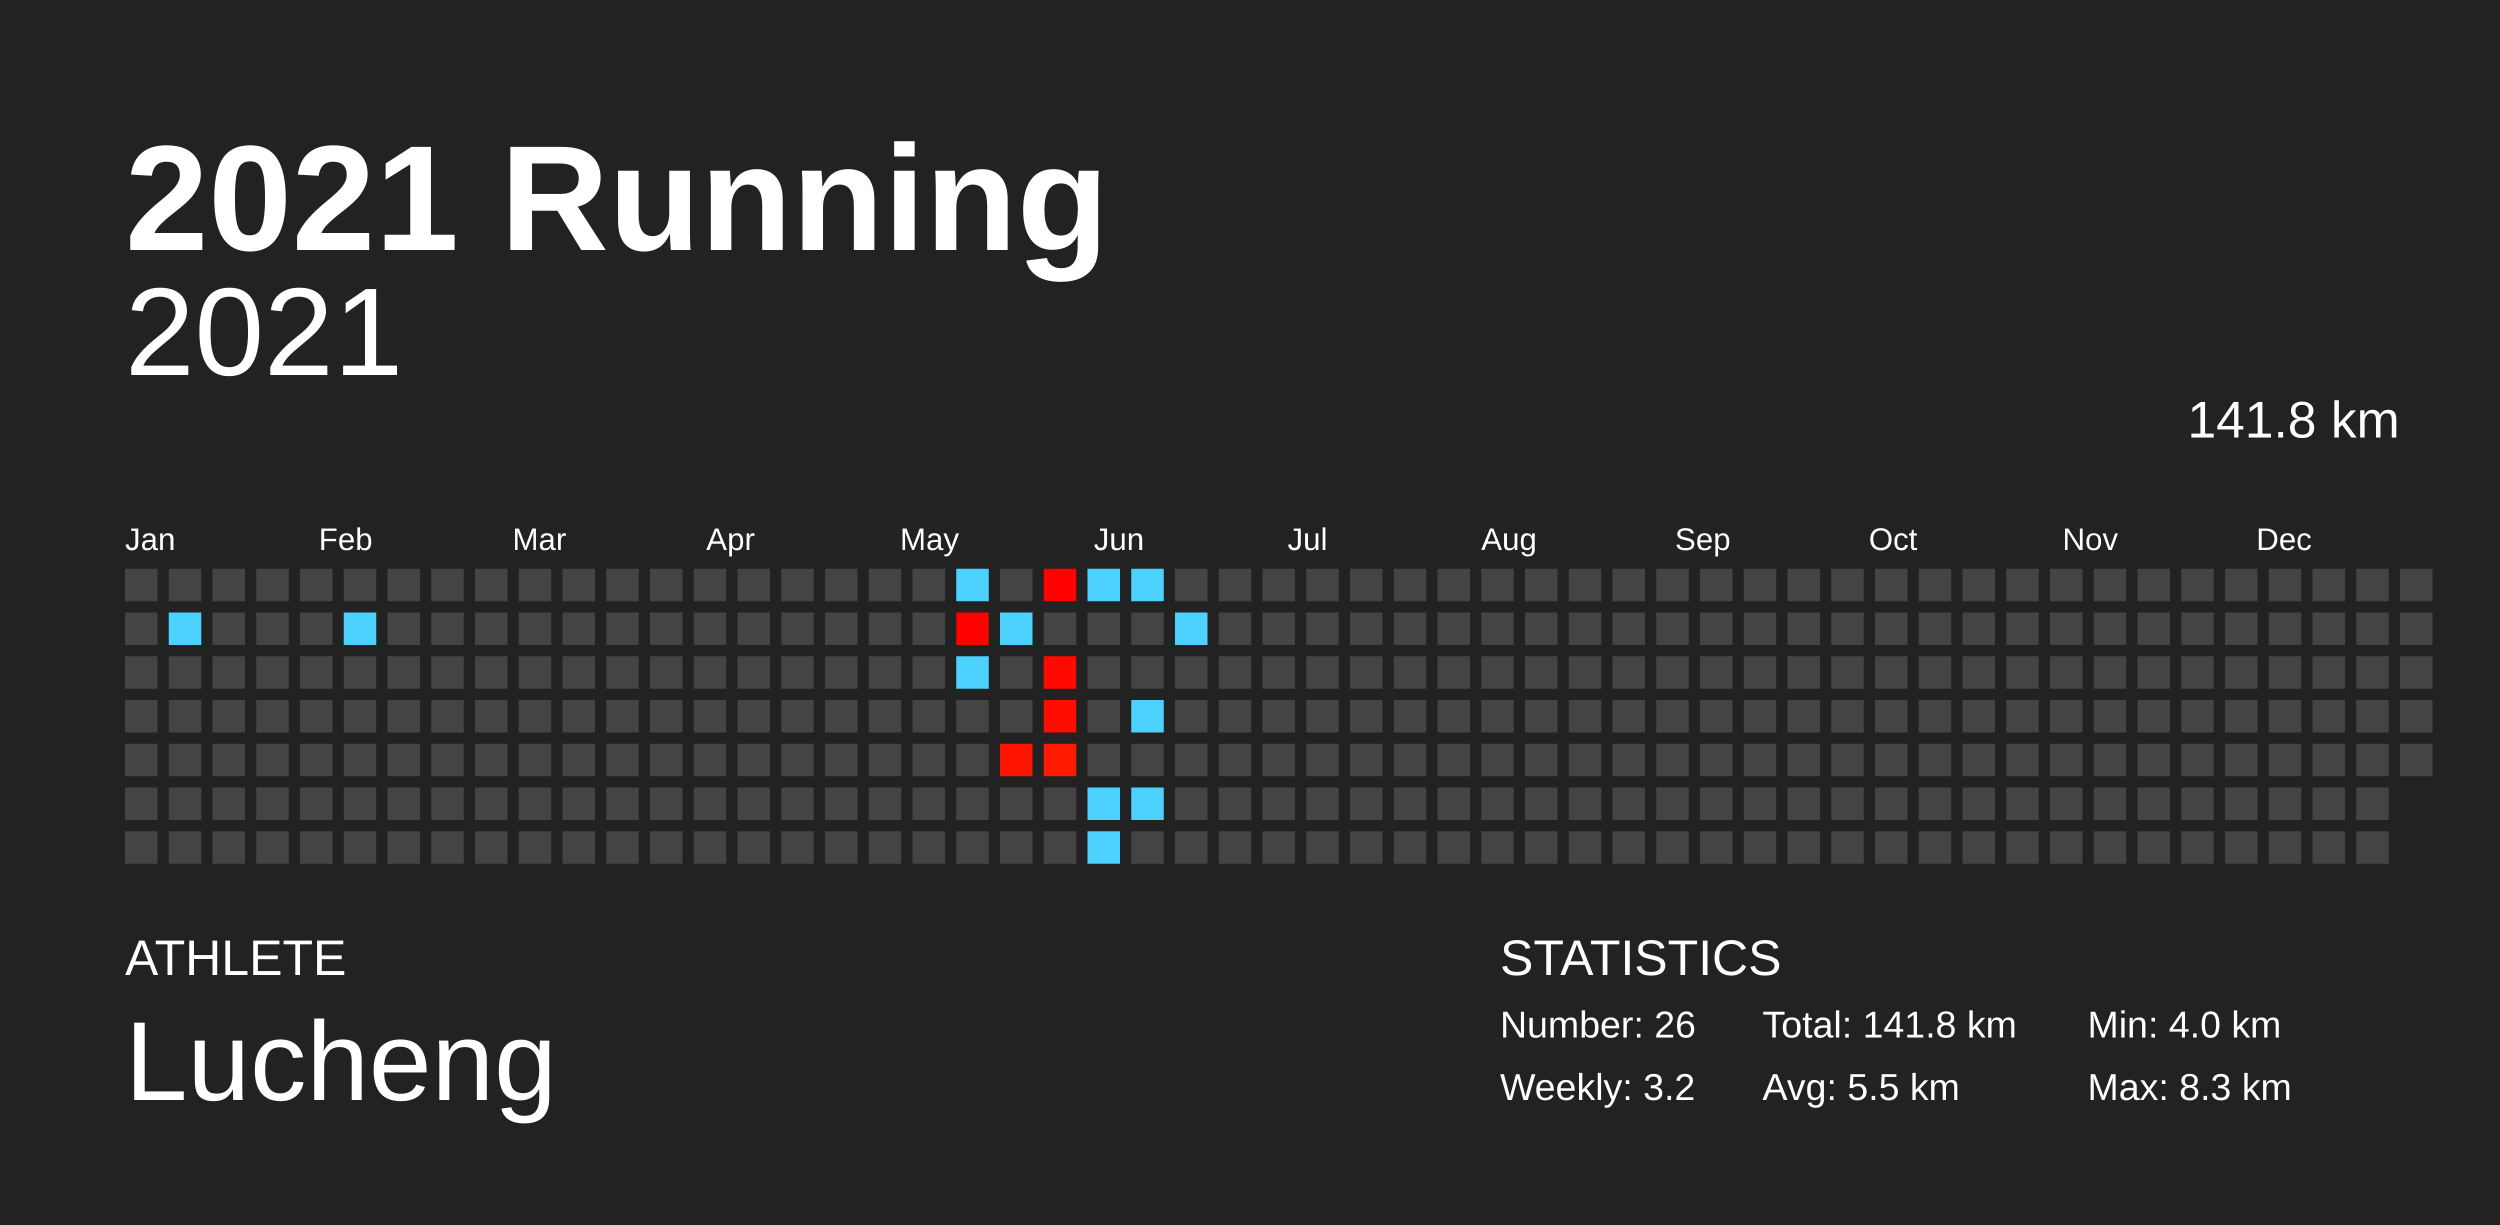
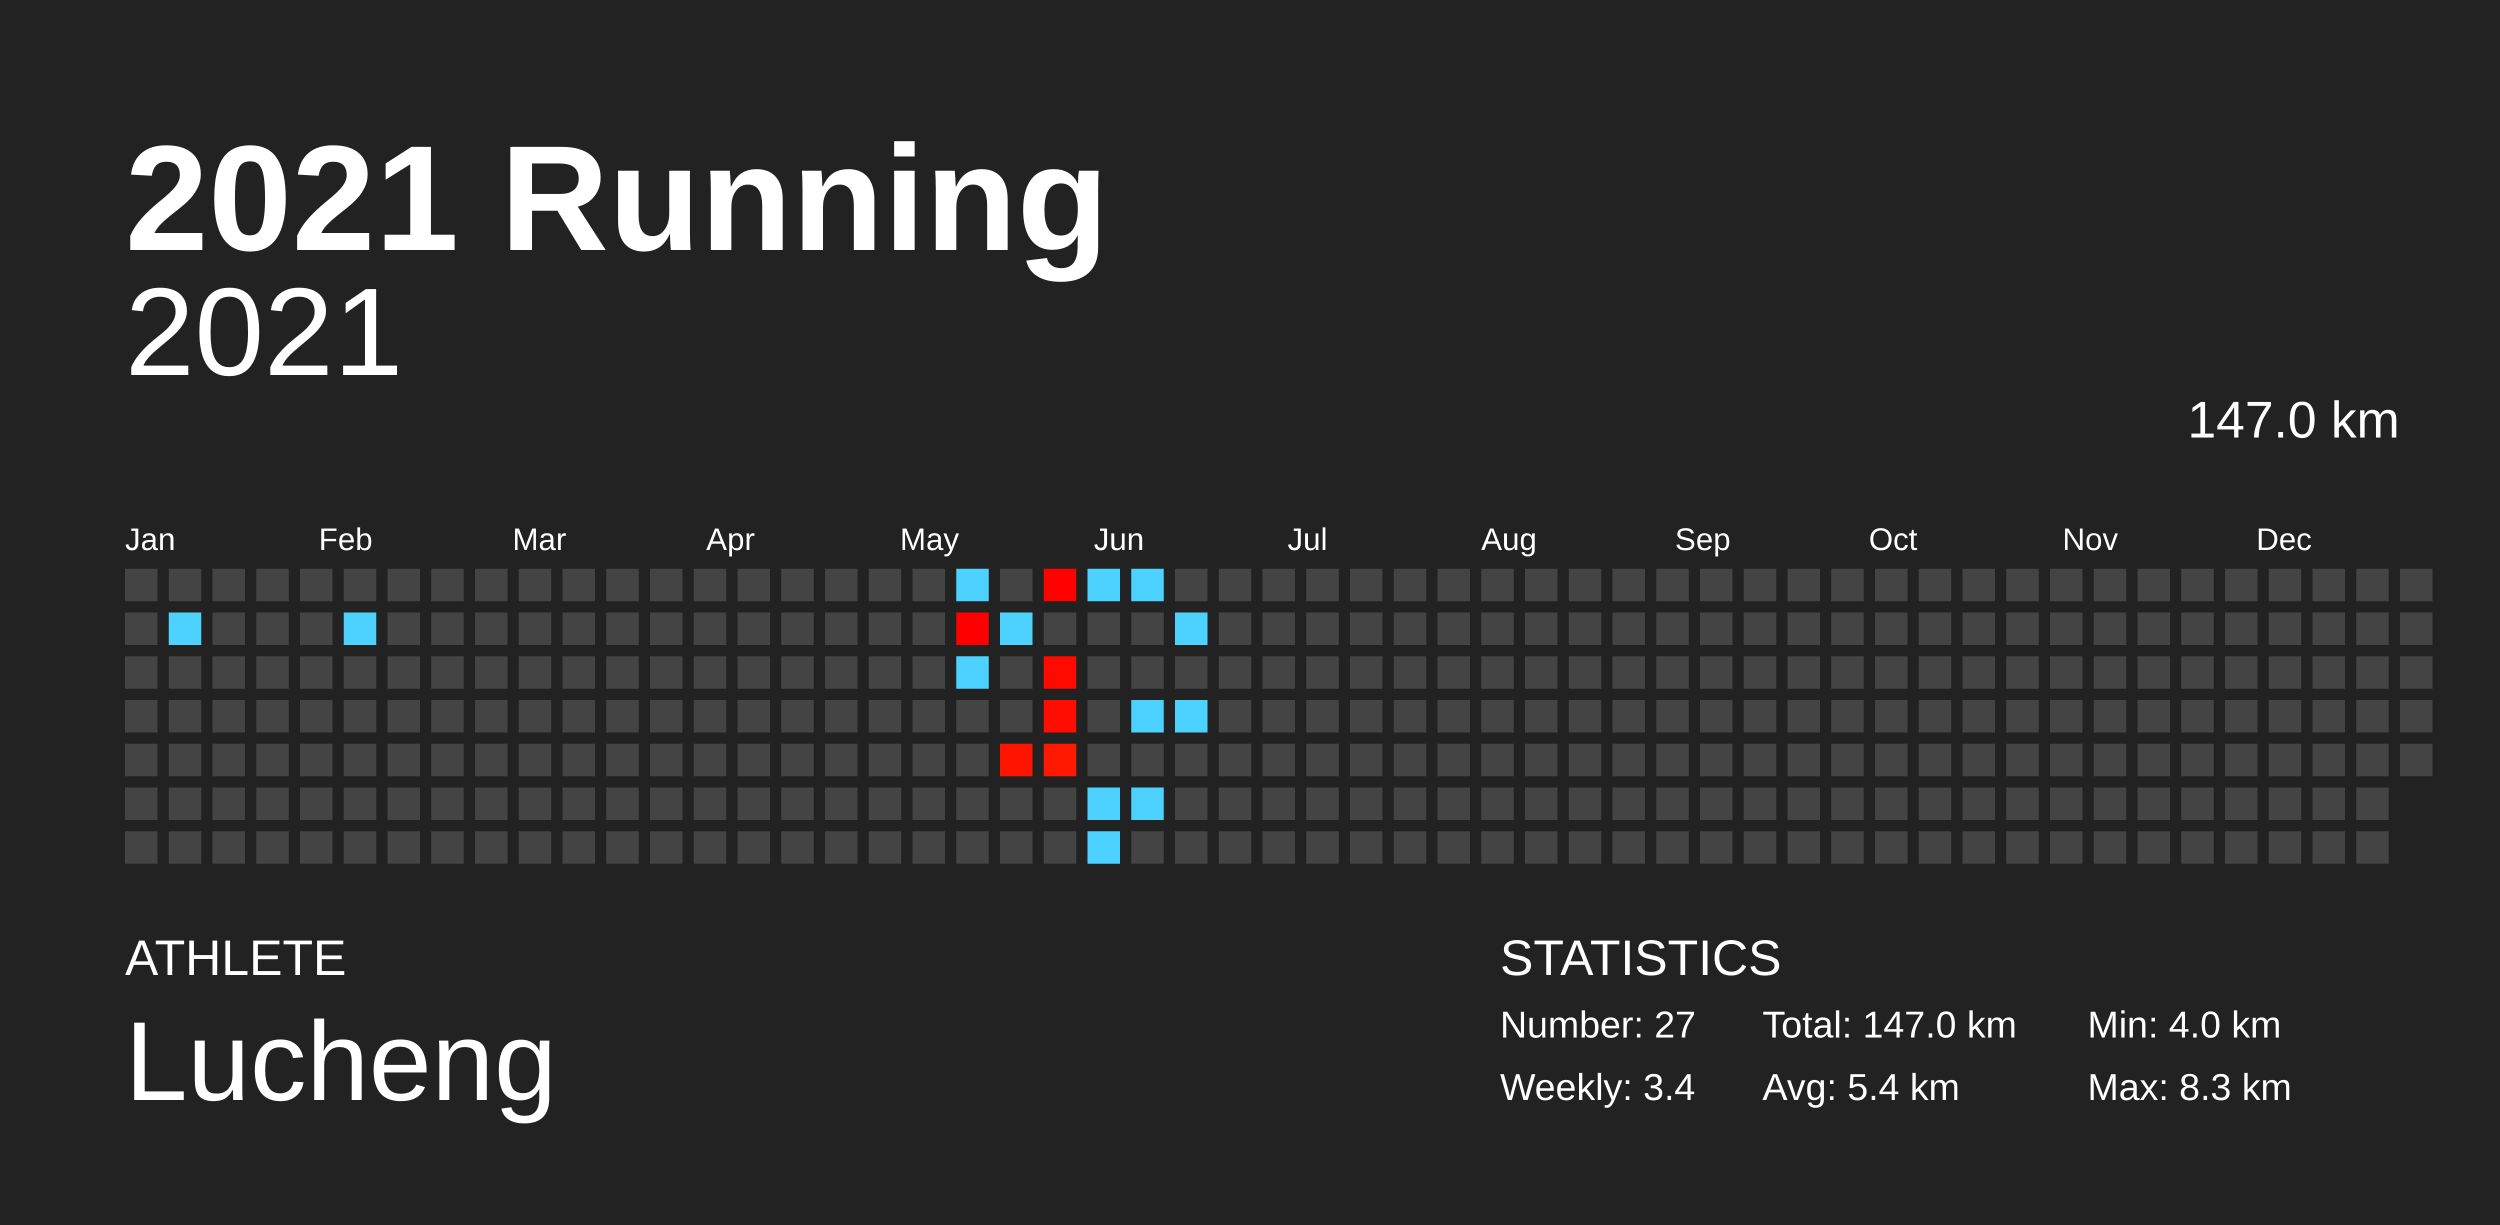
<svg xmlns="http://www.w3.org/2000/svg" baseProfile="full" height="98mm" version="1.1" viewBox="0,0,200,98" width="200mm">
  <defs />
  <rect fill="#222222" height="98" width="200" x="0" y="0" />
  <text fill="#FFFFFF" style="font-size:12px; font-family:Arial; font-weight:bold;" x="10" y="20">2021 Running</text>
  <text fill="#FFFFFF" style="font-size:4px; font-family:Arial" x="10" y="78">ATHLETE</text>
  <text fill="#FFFFFF" style="font-size:9px; font-family:Arial" x="10" y="88">Lucheng</text>
  <text fill="#FFFFFF" style="font-size:4px; font-family:Arial" x="120" y="78">STATISTICS</text>
-   <text fill="#FFFFFF" style="font-size:3px; font-family:Arial" x="120" y="83">Number: 26</text>
-   <text fill="#FFFFFF" style="font-size:3px; font-family:Arial" x="120" y="88">Weekly: 3.2</text>
-   <text fill="#FFFFFF" style="font-size:3px; font-family:Arial" x="141" y="83">Total: 141.8 km</text>
-   <text fill="#FFFFFF" style="font-size:3px; font-family:Arial" x="141" y="88">Avg: 5.5 km</text>
+   <text fill="#FFFFFF" style="font-size:3px; font-family:Arial" x="120" y="83">Number: 27</text>
+   <text fill="#FFFFFF" style="font-size:3px; font-family:Arial" x="120" y="88">Weekly: 3.4</text>
+   <text fill="#FFFFFF" style="font-size:3px; font-family:Arial" x="141" y="83">Total: 147.0 km</text>
+   <text fill="#FFFFFF" style="font-size:3px; font-family:Arial" x="141" y="88">Avg: 5.4 km</text>
  <text fill="#FFFFFF" style="font-size:3px; font-family:Arial" x="167" y="83">Min: 4.0 km</text>
  <text fill="#FFFFFF" style="font-size:3px; font-family:Arial" x="167" y="88">Max: 8.3 km</text>
  <text alignment-baseline="hanging" fill="#FFFFFF" style="font-size:10.0px; font-family:Arial;" x="10" y="30">2021</text>
-   <text alignment-baseline="hanging" fill="#FFFFFF" style="font-size:4.125px; font-family:Arial;" x="175" y="35">141.8 km</text>
+   <text alignment-baseline="hanging" fill="#FFFFFF" style="font-size:4.125px; font-family:Arial;" x="175" y="35">147.0 km</text>
  <text fill="#FFFFFF" style="font-size:2.5px; font-family:Arial" x="10.0" y="44">Jan</text>
  <text fill="#FFFFFF" style="font-size:2.5px; font-family:Arial" x="25.5" y="44">Feb</text>
  <text fill="#FFFFFF" style="font-size:2.5px; font-family:Arial" x="41.0" y="44">Mar</text>
  <text fill="#FFFFFF" style="font-size:2.5px; font-family:Arial" x="56.5" y="44">Apr</text>
  <text fill="#FFFFFF" style="font-size:2.5px; font-family:Arial" x="72.0" y="44">May</text>
  <text fill="#FFFFFF" style="font-size:2.5px; font-family:Arial" x="87.5" y="44">Jun</text>
  <text fill="#FFFFFF" style="font-size:2.5px; font-family:Arial" x="103.0" y="44">Jul</text>
  <text fill="#FFFFFF" style="font-size:2.5px; font-family:Arial" x="118.5" y="44">Aug</text>
  <text fill="#FFFFFF" style="font-size:2.5px; font-family:Arial" x="134.0" y="44">Sep</text>
  <text fill="#FFFFFF" style="font-size:2.5px; font-family:Arial" x="149.5" y="44">Oct</text>
  <text fill="#FFFFFF" style="font-size:2.5px; font-family:Arial" x="165.0" y="44">Nov</text>
  <text fill="#FFFFFF" style="font-size:2.5px; font-family:Arial" x="180.5" y="44">Dec</text>
  <rect fill="#444444" height="2.6" width="2.6" x="10.0" y="45.5" />
  <rect fill="#444444" height="2.6" width="2.6" x="10.0" y="49.0" />
  <rect fill="#444444" height="2.6" width="2.6" x="10.0" y="52.5" />
  <rect fill="#444444" height="2.6" width="2.6" x="10.0" y="56.0" />
  <rect fill="#444444" height="2.6" width="2.6" x="10.0" y="59.5" />
  <rect fill="#444444" height="2.6" width="2.6" x="10.0" y="63.0" />
  <rect fill="#444444" height="2.6" width="2.6" x="10.0" y="66.5" />
  <rect fill="#444444" height="2.6" width="2.6" x="13.5" y="45.5" />
  <rect fill="#4dd2ff" height="2.6" width="2.6" x="13.5" y="49.0" />
  <rect fill="#444444" height="2.6" width="2.6" x="13.5" y="52.5" />
  <rect fill="#444444" height="2.6" width="2.6" x="13.5" y="56.0" />
  <rect fill="#444444" height="2.6" width="2.6" x="13.5" y="59.5" />
  <rect fill="#444444" height="2.6" width="2.6" x="13.5" y="63.0" />
  <rect fill="#444444" height="2.6" width="2.6" x="13.5" y="66.5" />
  <rect fill="#444444" height="2.6" width="2.6" x="17.0" y="45.5" />
  <rect fill="#444444" height="2.6" width="2.6" x="17.0" y="49.0" />
  <rect fill="#444444" height="2.6" width="2.6" x="17.0" y="52.5" />
  <rect fill="#444444" height="2.6" width="2.6" x="17.0" y="56.0" />
  <rect fill="#444444" height="2.6" width="2.6" x="17.0" y="59.5" />
  <rect fill="#444444" height="2.6" width="2.6" x="17.0" y="63.0" />
  <rect fill="#444444" height="2.6" width="2.6" x="17.0" y="66.5" />
  <rect fill="#444444" height="2.6" width="2.6" x="20.5" y="45.5" />
  <rect fill="#444444" height="2.6" width="2.6" x="20.5" y="49.0" />
  <rect fill="#444444" height="2.6" width="2.6" x="20.5" y="52.5" />
  <rect fill="#444444" height="2.6" width="2.6" x="20.5" y="56.0" />
  <rect fill="#444444" height="2.6" width="2.6" x="20.5" y="59.5" />
  <rect fill="#444444" height="2.6" width="2.6" x="20.5" y="63.0" />
  <rect fill="#444444" height="2.6" width="2.6" x="20.5" y="66.5" />
  <rect fill="#444444" height="2.6" width="2.6" x="24.0" y="45.5" />
  <rect fill="#444444" height="2.6" width="2.6" x="24.0" y="49.0" />
  <rect fill="#444444" height="2.6" width="2.6" x="24.0" y="52.5" />
  <rect fill="#444444" height="2.6" width="2.6" x="24.0" y="56.0" />
  <rect fill="#444444" height="2.6" width="2.6" x="24.0" y="59.5" />
  <rect fill="#444444" height="2.6" width="2.6" x="24.0" y="63.0" />
  <rect fill="#444444" height="2.6" width="2.6" x="24.0" y="66.5" />
  <rect fill="#444444" height="2.6" width="2.6" x="27.5" y="45.5" />
  <rect fill="#4dd2ff" height="2.6" width="2.6" x="27.5" y="49.0" />
  <rect fill="#444444" height="2.6" width="2.6" x="27.5" y="52.5" />
  <rect fill="#444444" height="2.6" width="2.6" x="27.5" y="56.0" />
  <rect fill="#444444" height="2.6" width="2.6" x="27.5" y="59.5" />
  <rect fill="#444444" height="2.6" width="2.6" x="27.5" y="63.0" />
  <rect fill="#444444" height="2.6" width="2.6" x="27.5" y="66.5" />
  <rect fill="#444444" height="2.6" width="2.6" x="31.0" y="45.5" />
  <rect fill="#444444" height="2.6" width="2.6" x="31.0" y="49.0" />
  <rect fill="#444444" height="2.6" width="2.6" x="31.0" y="52.5" />
  <rect fill="#444444" height="2.6" width="2.6" x="31.0" y="56.0" />
  <rect fill="#444444" height="2.6" width="2.6" x="31.0" y="59.5" />
  <rect fill="#444444" height="2.6" width="2.6" x="31.0" y="63.0" />
  <rect fill="#444444" height="2.6" width="2.6" x="31.0" y="66.5" />
  <rect fill="#444444" height="2.6" width="2.6" x="34.5" y="45.5" />
  <rect fill="#444444" height="2.6" width="2.6" x="34.5" y="49.0" />
  <rect fill="#444444" height="2.6" width="2.6" x="34.5" y="52.5" />
  <rect fill="#444444" height="2.6" width="2.6" x="34.5" y="56.0" />
  <rect fill="#444444" height="2.6" width="2.6" x="34.5" y="59.5" />
  <rect fill="#444444" height="2.6" width="2.6" x="34.5" y="63.0" />
  <rect fill="#444444" height="2.6" width="2.6" x="34.5" y="66.5" />
  <rect fill="#444444" height="2.6" width="2.6" x="38.0" y="45.5" />
  <rect fill="#444444" height="2.6" width="2.6" x="38.0" y="49.0" />
  <rect fill="#444444" height="2.6" width="2.6" x="38.0" y="52.5" />
  <rect fill="#444444" height="2.6" width="2.6" x="38.0" y="56.0" />
  <rect fill="#444444" height="2.6" width="2.6" x="38.0" y="59.5" />
  <rect fill="#444444" height="2.6" width="2.6" x="38.0" y="63.0" />
  <rect fill="#444444" height="2.6" width="2.6" x="38.0" y="66.5" />
  <rect fill="#444444" height="2.6" width="2.6" x="41.5" y="45.5" />
  <rect fill="#444444" height="2.6" width="2.6" x="41.5" y="49.0" />
  <rect fill="#444444" height="2.6" width="2.6" x="41.5" y="52.5" />
  <rect fill="#444444" height="2.6" width="2.6" x="41.5" y="56.0" />
  <rect fill="#444444" height="2.6" width="2.6" x="41.5" y="59.5" />
  <rect fill="#444444" height="2.6" width="2.6" x="41.5" y="63.0" />
  <rect fill="#444444" height="2.6" width="2.6" x="41.5" y="66.5" />
  <rect fill="#444444" height="2.6" width="2.6" x="45.0" y="45.5" />
  <rect fill="#444444" height="2.6" width="2.6" x="45.0" y="49.0" />
  <rect fill="#444444" height="2.6" width="2.6" x="45.0" y="52.5" />
  <rect fill="#444444" height="2.6" width="2.6" x="45.0" y="56.0" />
  <rect fill="#444444" height="2.6" width="2.6" x="45.0" y="59.5" />
  <rect fill="#444444" height="2.6" width="2.6" x="45.0" y="63.0" />
  <rect fill="#444444" height="2.6" width="2.6" x="45.0" y="66.5" />
  <rect fill="#444444" height="2.6" width="2.6" x="48.5" y="45.5" />
  <rect fill="#444444" height="2.6" width="2.6" x="48.5" y="49.0" />
  <rect fill="#444444" height="2.6" width="2.6" x="48.5" y="52.5" />
  <rect fill="#444444" height="2.6" width="2.6" x="48.5" y="56.0" />
  <rect fill="#444444" height="2.6" width="2.6" x="48.5" y="59.5" />
  <rect fill="#444444" height="2.6" width="2.6" x="48.5" y="63.0" />
  <rect fill="#444444" height="2.6" width="2.6" x="48.5" y="66.5" />
  <rect fill="#444444" height="2.6" width="2.6" x="52.0" y="45.5" />
  <rect fill="#444444" height="2.6" width="2.6" x="52.0" y="49.0" />
  <rect fill="#444444" height="2.6" width="2.6" x="52.0" y="52.5" />
  <rect fill="#444444" height="2.6" width="2.6" x="52.0" y="56.0" />
  <rect fill="#444444" height="2.6" width="2.6" x="52.0" y="59.5" />
  <rect fill="#444444" height="2.6" width="2.6" x="52.0" y="63.0" />
  <rect fill="#444444" height="2.6" width="2.6" x="52.0" y="66.5" />
  <rect fill="#444444" height="2.6" width="2.6" x="55.5" y="45.5" />
  <rect fill="#444444" height="2.6" width="2.6" x="55.5" y="49.0" />
  <rect fill="#444444" height="2.6" width="2.6" x="55.5" y="52.5" />
  <rect fill="#444444" height="2.6" width="2.6" x="55.5" y="56.0" />
  <rect fill="#444444" height="2.6" width="2.6" x="55.5" y="59.5" />
  <rect fill="#444444" height="2.6" width="2.6" x="55.5" y="63.0" />
  <rect fill="#444444" height="2.6" width="2.6" x="55.5" y="66.5" />
  <rect fill="#444444" height="2.6" width="2.6" x="59.0" y="45.5" />
  <rect fill="#444444" height="2.6" width="2.6" x="59.0" y="49.0" />
  <rect fill="#444444" height="2.6" width="2.6" x="59.0" y="52.5" />
  <rect fill="#444444" height="2.6" width="2.6" x="59.0" y="56.0" />
  <rect fill="#444444" height="2.6" width="2.6" x="59.0" y="59.5" />
  <rect fill="#444444" height="2.6" width="2.6" x="59.0" y="63.0" />
  <rect fill="#444444" height="2.6" width="2.6" x="59.0" y="66.5" />
  <rect fill="#444444" height="2.6" width="2.6" x="62.5" y="45.5" />
  <rect fill="#444444" height="2.6" width="2.6" x="62.5" y="49.0" />
  <rect fill="#444444" height="2.6" width="2.6" x="62.5" y="52.5" />
  <rect fill="#444444" height="2.6" width="2.6" x="62.5" y="56.0" />
  <rect fill="#444444" height="2.6" width="2.6" x="62.5" y="59.5" />
  <rect fill="#444444" height="2.6" width="2.6" x="62.5" y="63.0" />
  <rect fill="#444444" height="2.6" width="2.6" x="62.5" y="66.5" />
  <rect fill="#444444" height="2.6" width="2.6" x="66.0" y="45.5" />
  <rect fill="#444444" height="2.6" width="2.6" x="66.0" y="49.0" />
  <rect fill="#444444" height="2.6" width="2.6" x="66.0" y="52.5" />
  <rect fill="#444444" height="2.6" width="2.6" x="66.0" y="56.0" />
  <rect fill="#444444" height="2.6" width="2.6" x="66.0" y="59.5" />
  <rect fill="#444444" height="2.6" width="2.6" x="66.0" y="63.0" />
  <rect fill="#444444" height="2.6" width="2.6" x="66.0" y="66.5" />
  <rect fill="#444444" height="2.6" width="2.6" x="69.5" y="45.5" />
  <rect fill="#444444" height="2.6" width="2.6" x="69.5" y="49.0" />
  <rect fill="#444444" height="2.6" width="2.6" x="69.5" y="52.5" />
  <rect fill="#444444" height="2.6" width="2.6" x="69.5" y="56.0" />
  <rect fill="#444444" height="2.6" width="2.6" x="69.5" y="59.5" />
  <rect fill="#444444" height="2.6" width="2.6" x="69.5" y="63.0" />
  <rect fill="#444444" height="2.6" width="2.6" x="69.5" y="66.5" />
  <rect fill="#444444" height="2.6" width="2.6" x="73.0" y="45.5" />
  <rect fill="#444444" height="2.6" width="2.6" x="73.0" y="49.0" />
  <rect fill="#444444" height="2.6" width="2.6" x="73.0" y="52.5" />
  <rect fill="#444444" height="2.6" width="2.6" x="73.0" y="56.0" />
  <rect fill="#444444" height="2.6" width="2.6" x="73.0" y="59.5" />
  <rect fill="#444444" height="2.6" width="2.6" x="73.0" y="63.0" />
  <rect fill="#444444" height="2.6" width="2.6" x="73.0" y="66.5" />
  <rect fill="#4dd2ff" height="2.6" width="2.6" x="76.5" y="45.5" />
  <rect fill="#ff0000" height="2.6" width="2.6" x="76.5" y="49.0" />
  <rect fill="#4dd2ff" height="2.6" width="2.6" x="76.5" y="52.5" />
  <rect fill="#444444" height="2.6" width="2.6" x="76.5" y="56.0" />
  <rect fill="#444444" height="2.6" width="2.6" x="76.5" y="59.5" />
  <rect fill="#444444" height="2.6" width="2.6" x="76.5" y="63.0" />
  <rect fill="#444444" height="2.6" width="2.6" x="76.5" y="66.5" />
  <rect fill="#444444" height="2.6" width="2.6" x="80.0" y="45.5" />
  <rect fill="#4dd2ff" height="2.6" width="2.6" x="80.0" y="49.0" />
  <rect fill="#444444" height="2.6" width="2.6" x="80.0" y="52.5" />
  <rect fill="#444444" height="2.6" width="2.6" x="80.0" y="56.0" />
  <rect fill="#ff1400" height="2.6" width="2.6" x="80.0" y="59.5" />
  <rect fill="#444444" height="2.6" width="2.6" x="80.0" y="63.0" />
  <rect fill="#444444" height="2.6" width="2.6" x="80.0" y="66.5" />
  <rect fill="#ff0200" height="2.6" width="2.6" x="83.5" y="45.5" />
  <rect fill="#444444" height="2.6" width="2.6" x="83.5" y="49.0" />
  <rect fill="#ff0a00" height="2.6" width="2.6" x="83.5" y="52.5" />
  <rect fill="#ff0d00" height="2.6" width="2.6" x="83.5" y="56.0" />
  <rect fill="#ff1900" height="2.6" width="2.6" x="83.5" y="59.5" />
  <rect fill="#444444" height="2.6" width="2.6" x="83.5" y="63.0" />
  <rect fill="#444444" height="2.6" width="2.6" x="83.5" y="66.5" />
  <rect fill="#4dd2ff" height="2.6" width="2.6" x="87.0" y="45.5" />
  <rect fill="#444444" height="2.6" width="2.6" x="87.0" y="49.0" />
  <rect fill="#444444" height="2.6" width="2.6" x="87.0" y="52.5" />
  <rect fill="#444444" height="2.6" width="2.6" x="87.0" y="56.0" />
  <rect fill="#444444" height="2.6" width="2.6" x="87.0" y="59.5" />
  <rect fill="#4dd2ff" height="2.6" width="2.6" x="87.0" y="63.0" />
  <rect fill="#4dd2ff" height="2.6" width="2.6" x="87.0" y="66.5" />
  <rect fill="#4dd2ff" height="2.6" width="2.6" x="90.5" y="45.5" />
  <rect fill="#444444" height="2.6" width="2.6" x="90.5" y="49.0" />
  <rect fill="#444444" height="2.6" width="2.6" x="90.5" y="52.5" />
  <rect fill="#4dd2ff" height="2.6" width="2.6" x="90.5" y="56.0" />
  <rect fill="#444444" height="2.6" width="2.6" x="90.5" y="59.5" />
  <rect fill="#4dd2ff" height="2.6" width="2.6" x="90.5" y="63.0" />
  <rect fill="#444444" height="2.6" width="2.6" x="90.5" y="66.5" />
  <rect fill="#444444" height="2.6" width="2.6" x="94.0" y="45.5" />
  <rect fill="#4dd2ff" height="2.6" width="2.6" x="94.0" y="49.0" />
  <rect fill="#444444" height="2.6" width="2.6" x="94.0" y="52.5" />
-   <rect fill="#444444" height="2.6" width="2.6" x="94.0" y="56.0" />
+   <rect fill="#4dd2ff" height="2.6" width="2.6" x="94.0" y="56.0" />
  <rect fill="#444444" height="2.6" width="2.6" x="94.0" y="59.5" />
  <rect fill="#444444" height="2.6" width="2.6" x="94.0" y="63.0" />
  <rect fill="#444444" height="2.6" width="2.6" x="94.0" y="66.5" />
  <rect fill="#444444" height="2.6" width="2.6" x="97.5" y="45.5" />
  <rect fill="#444444" height="2.6" width="2.6" x="97.5" y="49.0" />
  <rect fill="#444444" height="2.6" width="2.6" x="97.5" y="52.5" />
  <rect fill="#444444" height="2.6" width="2.6" x="97.5" y="56.0" />
  <rect fill="#444444" height="2.6" width="2.6" x="97.5" y="59.5" />
  <rect fill="#444444" height="2.6" width="2.6" x="97.5" y="63.0" />
  <rect fill="#444444" height="2.6" width="2.6" x="97.5" y="66.5" />
  <rect fill="#444444" height="2.6" width="2.6" x="101.0" y="45.5" />
  <rect fill="#444444" height="2.6" width="2.6" x="101.0" y="49.0" />
  <rect fill="#444444" height="2.6" width="2.6" x="101.0" y="52.5" />
  <rect fill="#444444" height="2.6" width="2.6" x="101.0" y="56.0" />
  <rect fill="#444444" height="2.6" width="2.6" x="101.0" y="59.5" />
  <rect fill="#444444" height="2.6" width="2.6" x="101.0" y="63.0" />
  <rect fill="#444444" height="2.6" width="2.6" x="101.0" y="66.5" />
  <rect fill="#444444" height="2.6" width="2.6" x="104.5" y="45.5" />
  <rect fill="#444444" height="2.6" width="2.6" x="104.5" y="49.0" />
  <rect fill="#444444" height="2.6" width="2.6" x="104.5" y="52.5" />
  <rect fill="#444444" height="2.6" width="2.6" x="104.5" y="56.0" />
  <rect fill="#444444" height="2.6" width="2.6" x="104.5" y="59.5" />
  <rect fill="#444444" height="2.6" width="2.6" x="104.5" y="63.0" />
  <rect fill="#444444" height="2.6" width="2.6" x="104.5" y="66.5" />
  <rect fill="#444444" height="2.6" width="2.6" x="108.0" y="45.5" />
  <rect fill="#444444" height="2.6" width="2.6" x="108.0" y="49.0" />
  <rect fill="#444444" height="2.6" width="2.6" x="108.0" y="52.5" />
  <rect fill="#444444" height="2.6" width="2.6" x="108.0" y="56.0" />
  <rect fill="#444444" height="2.6" width="2.6" x="108.0" y="59.5" />
  <rect fill="#444444" height="2.6" width="2.6" x="108.0" y="63.0" />
  <rect fill="#444444" height="2.6" width="2.6" x="108.0" y="66.5" />
  <rect fill="#444444" height="2.6" width="2.6" x="111.5" y="45.5" />
  <rect fill="#444444" height="2.6" width="2.6" x="111.5" y="49.0" />
  <rect fill="#444444" height="2.6" width="2.6" x="111.5" y="52.5" />
  <rect fill="#444444" height="2.6" width="2.6" x="111.5" y="56.0" />
  <rect fill="#444444" height="2.6" width="2.6" x="111.5" y="59.5" />
  <rect fill="#444444" height="2.6" width="2.6" x="111.5" y="63.0" />
  <rect fill="#444444" height="2.6" width="2.6" x="111.5" y="66.5" />
  <rect fill="#444444" height="2.6" width="2.6" x="115.0" y="45.5" />
  <rect fill="#444444" height="2.6" width="2.6" x="115.0" y="49.0" />
  <rect fill="#444444" height="2.6" width="2.6" x="115.0" y="52.5" />
  <rect fill="#444444" height="2.6" width="2.6" x="115.0" y="56.0" />
  <rect fill="#444444" height="2.6" width="2.6" x="115.0" y="59.5" />
  <rect fill="#444444" height="2.6" width="2.6" x="115.0" y="63.0" />
  <rect fill="#444444" height="2.6" width="2.6" x="115.0" y="66.5" />
  <rect fill="#444444" height="2.6" width="2.6" x="118.5" y="45.5" />
  <rect fill="#444444" height="2.6" width="2.6" x="118.5" y="49.0" />
  <rect fill="#444444" height="2.6" width="2.6" x="118.5" y="52.5" />
  <rect fill="#444444" height="2.6" width="2.6" x="118.5" y="56.0" />
  <rect fill="#444444" height="2.6" width="2.6" x="118.5" y="59.5" />
  <rect fill="#444444" height="2.6" width="2.6" x="118.5" y="63.0" />
  <rect fill="#444444" height="2.6" width="2.6" x="118.5" y="66.5" />
  <rect fill="#444444" height="2.6" width="2.6" x="122.0" y="45.5" />
  <rect fill="#444444" height="2.6" width="2.6" x="122.0" y="49.0" />
  <rect fill="#444444" height="2.6" width="2.6" x="122.0" y="52.5" />
  <rect fill="#444444" height="2.6" width="2.6" x="122.0" y="56.0" />
  <rect fill="#444444" height="2.6" width="2.6" x="122.0" y="59.5" />
  <rect fill="#444444" height="2.6" width="2.6" x="122.0" y="63.0" />
  <rect fill="#444444" height="2.6" width="2.6" x="122.0" y="66.5" />
  <rect fill="#444444" height="2.6" width="2.6" x="125.5" y="45.5" />
  <rect fill="#444444" height="2.6" width="2.6" x="125.5" y="49.0" />
  <rect fill="#444444" height="2.6" width="2.6" x="125.5" y="52.5" />
  <rect fill="#444444" height="2.6" width="2.6" x="125.5" y="56.0" />
  <rect fill="#444444" height="2.6" width="2.6" x="125.5" y="59.5" />
  <rect fill="#444444" height="2.6" width="2.6" x="125.5" y="63.0" />
  <rect fill="#444444" height="2.6" width="2.6" x="125.5" y="66.5" />
  <rect fill="#444444" height="2.6" width="2.6" x="129.0" y="45.5" />
  <rect fill="#444444" height="2.6" width="2.6" x="129.0" y="49.0" />
  <rect fill="#444444" height="2.6" width="2.6" x="129.0" y="52.5" />
  <rect fill="#444444" height="2.6" width="2.6" x="129.0" y="56.0" />
  <rect fill="#444444" height="2.6" width="2.6" x="129.0" y="59.5" />
  <rect fill="#444444" height="2.6" width="2.6" x="129.0" y="63.0" />
  <rect fill="#444444" height="2.6" width="2.6" x="129.0" y="66.5" />
  <rect fill="#444444" height="2.6" width="2.6" x="132.5" y="45.5" />
  <rect fill="#444444" height="2.6" width="2.6" x="132.5" y="49.0" />
  <rect fill="#444444" height="2.6" width="2.6" x="132.5" y="52.5" />
  <rect fill="#444444" height="2.6" width="2.6" x="132.5" y="56.0" />
  <rect fill="#444444" height="2.6" width="2.6" x="132.5" y="59.5" />
  <rect fill="#444444" height="2.6" width="2.6" x="132.5" y="63.0" />
  <rect fill="#444444" height="2.6" width="2.6" x="132.5" y="66.5" />
  <rect fill="#444444" height="2.6" width="2.6" x="136.0" y="45.5" />
  <rect fill="#444444" height="2.6" width="2.6" x="136.0" y="49.0" />
  <rect fill="#444444" height="2.6" width="2.6" x="136.0" y="52.5" />
  <rect fill="#444444" height="2.6" width="2.6" x="136.0" y="56.0" />
  <rect fill="#444444" height="2.6" width="2.6" x="136.0" y="59.5" />
  <rect fill="#444444" height="2.6" width="2.6" x="136.0" y="63.0" />
  <rect fill="#444444" height="2.6" width="2.6" x="136.0" y="66.5" />
  <rect fill="#444444" height="2.6" width="2.6" x="139.5" y="45.5" />
  <rect fill="#444444" height="2.6" width="2.6" x="139.5" y="49.0" />
  <rect fill="#444444" height="2.6" width="2.6" x="139.5" y="52.5" />
  <rect fill="#444444" height="2.6" width="2.6" x="139.5" y="56.0" />
  <rect fill="#444444" height="2.6" width="2.6" x="139.5" y="59.5" />
  <rect fill="#444444" height="2.6" width="2.6" x="139.5" y="63.0" />
  <rect fill="#444444" height="2.6" width="2.6" x="139.5" y="66.5" />
  <rect fill="#444444" height="2.6" width="2.6" x="143.0" y="45.5" />
  <rect fill="#444444" height="2.6" width="2.6" x="143.0" y="49.0" />
  <rect fill="#444444" height="2.6" width="2.6" x="143.0" y="52.5" />
  <rect fill="#444444" height="2.6" width="2.6" x="143.0" y="56.0" />
  <rect fill="#444444" height="2.6" width="2.6" x="143.0" y="59.5" />
  <rect fill="#444444" height="2.6" width="2.6" x="143.0" y="63.0" />
  <rect fill="#444444" height="2.6" width="2.6" x="143.0" y="66.5" />
  <rect fill="#444444" height="2.6" width="2.6" x="146.5" y="45.5" />
  <rect fill="#444444" height="2.6" width="2.6" x="146.5" y="49.0" />
  <rect fill="#444444" height="2.6" width="2.6" x="146.5" y="52.5" />
  <rect fill="#444444" height="2.6" width="2.6" x="146.5" y="56.0" />
  <rect fill="#444444" height="2.6" width="2.6" x="146.5" y="59.5" />
  <rect fill="#444444" height="2.6" width="2.6" x="146.5" y="63.0" />
  <rect fill="#444444" height="2.6" width="2.6" x="146.5" y="66.5" />
  <rect fill="#444444" height="2.6" width="2.6" x="150.0" y="45.5" />
  <rect fill="#444444" height="2.6" width="2.6" x="150.0" y="49.0" />
  <rect fill="#444444" height="2.6" width="2.6" x="150.0" y="52.5" />
  <rect fill="#444444" height="2.6" width="2.6" x="150.0" y="56.0" />
  <rect fill="#444444" height="2.6" width="2.6" x="150.0" y="59.5" />
  <rect fill="#444444" height="2.6" width="2.6" x="150.0" y="63.0" />
  <rect fill="#444444" height="2.6" width="2.6" x="150.0" y="66.5" />
  <rect fill="#444444" height="2.6" width="2.6" x="153.5" y="45.5" />
  <rect fill="#444444" height="2.6" width="2.6" x="153.5" y="49.0" />
  <rect fill="#444444" height="2.6" width="2.6" x="153.5" y="52.5" />
  <rect fill="#444444" height="2.6" width="2.6" x="153.5" y="56.0" />
  <rect fill="#444444" height="2.6" width="2.6" x="153.5" y="59.5" />
  <rect fill="#444444" height="2.6" width="2.6" x="153.5" y="63.0" />
  <rect fill="#444444" height="2.6" width="2.6" x="153.5" y="66.5" />
  <rect fill="#444444" height="2.6" width="2.6" x="157.0" y="45.5" />
  <rect fill="#444444" height="2.6" width="2.6" x="157.0" y="49.0" />
  <rect fill="#444444" height="2.6" width="2.6" x="157.0" y="52.5" />
  <rect fill="#444444" height="2.6" width="2.6" x="157.0" y="56.0" />
  <rect fill="#444444" height="2.6" width="2.6" x="157.0" y="59.5" />
  <rect fill="#444444" height="2.6" width="2.6" x="157.0" y="63.0" />
  <rect fill="#444444" height="2.6" width="2.6" x="157.0" y="66.5" />
  <rect fill="#444444" height="2.6" width="2.6" x="160.5" y="45.5" />
  <rect fill="#444444" height="2.6" width="2.6" x="160.5" y="49.0" />
  <rect fill="#444444" height="2.6" width="2.6" x="160.5" y="52.5" />
  <rect fill="#444444" height="2.6" width="2.6" x="160.5" y="56.0" />
  <rect fill="#444444" height="2.6" width="2.6" x="160.5" y="59.5" />
  <rect fill="#444444" height="2.6" width="2.6" x="160.5" y="63.0" />
  <rect fill="#444444" height="2.6" width="2.6" x="160.5" y="66.5" />
  <rect fill="#444444" height="2.6" width="2.6" x="164.0" y="45.5" />
  <rect fill="#444444" height="2.6" width="2.6" x="164.0" y="49.0" />
  <rect fill="#444444" height="2.6" width="2.6" x="164.0" y="52.5" />
  <rect fill="#444444" height="2.6" width="2.6" x="164.0" y="56.0" />
  <rect fill="#444444" height="2.6" width="2.6" x="164.0" y="59.5" />
  <rect fill="#444444" height="2.6" width="2.6" x="164.0" y="63.0" />
  <rect fill="#444444" height="2.6" width="2.6" x="164.0" y="66.5" />
  <rect fill="#444444" height="2.6" width="2.6" x="167.5" y="45.5" />
  <rect fill="#444444" height="2.6" width="2.6" x="167.5" y="49.0" />
  <rect fill="#444444" height="2.6" width="2.6" x="167.5" y="52.5" />
  <rect fill="#444444" height="2.6" width="2.6" x="167.5" y="56.0" />
  <rect fill="#444444" height="2.6" width="2.6" x="167.5" y="59.5" />
  <rect fill="#444444" height="2.6" width="2.6" x="167.5" y="63.0" />
  <rect fill="#444444" height="2.6" width="2.6" x="167.5" y="66.5" />
  <rect fill="#444444" height="2.6" width="2.6" x="171.0" y="45.5" />
  <rect fill="#444444" height="2.6" width="2.6" x="171.0" y="49.0" />
  <rect fill="#444444" height="2.6" width="2.6" x="171.0" y="52.5" />
  <rect fill="#444444" height="2.6" width="2.6" x="171.0" y="56.0" />
  <rect fill="#444444" height="2.6" width="2.6" x="171.0" y="59.5" />
  <rect fill="#444444" height="2.6" width="2.6" x="171.0" y="63.0" />
  <rect fill="#444444" height="2.6" width="2.6" x="171.0" y="66.5" />
  <rect fill="#444444" height="2.6" width="2.6" x="174.5" y="45.5" />
  <rect fill="#444444" height="2.6" width="2.6" x="174.5" y="49.0" />
  <rect fill="#444444" height="2.6" width="2.6" x="174.5" y="52.5" />
  <rect fill="#444444" height="2.6" width="2.6" x="174.5" y="56.0" />
  <rect fill="#444444" height="2.6" width="2.6" x="174.5" y="59.5" />
  <rect fill="#444444" height="2.6" width="2.6" x="174.5" y="63.0" />
  <rect fill="#444444" height="2.6" width="2.6" x="174.5" y="66.5" />
  <rect fill="#444444" height="2.6" width="2.6" x="178.0" y="45.5" />
  <rect fill="#444444" height="2.6" width="2.6" x="178.0" y="49.0" />
  <rect fill="#444444" height="2.6" width="2.6" x="178.0" y="52.5" />
  <rect fill="#444444" height="2.6" width="2.6" x="178.0" y="56.0" />
  <rect fill="#444444" height="2.6" width="2.6" x="178.0" y="59.5" />
  <rect fill="#444444" height="2.6" width="2.6" x="178.0" y="63.0" />
  <rect fill="#444444" height="2.6" width="2.6" x="178.0" y="66.5" />
  <rect fill="#444444" height="2.6" width="2.6" x="181.5" y="45.5" />
  <rect fill="#444444" height="2.6" width="2.6" x="181.5" y="49.0" />
  <rect fill="#444444" height="2.6" width="2.6" x="181.5" y="52.5" />
  <rect fill="#444444" height="2.6" width="2.6" x="181.5" y="56.0" />
  <rect fill="#444444" height="2.6" width="2.6" x="181.5" y="59.5" />
  <rect fill="#444444" height="2.6" width="2.6" x="181.5" y="63.0" />
  <rect fill="#444444" height="2.6" width="2.6" x="181.5" y="66.5" />
  <rect fill="#444444" height="2.6" width="2.6" x="185.0" y="45.5" />
  <rect fill="#444444" height="2.6" width="2.6" x="185.0" y="49.0" />
  <rect fill="#444444" height="2.6" width="2.6" x="185.0" y="52.5" />
  <rect fill="#444444" height="2.6" width="2.6" x="185.0" y="56.0" />
  <rect fill="#444444" height="2.6" width="2.6" x="185.0" y="59.5" />
  <rect fill="#444444" height="2.6" width="2.6" x="185.0" y="63.0" />
  <rect fill="#444444" height="2.6" width="2.6" x="185.0" y="66.5" />
  <rect fill="#444444" height="2.6" width="2.6" x="188.5" y="45.5" />
  <rect fill="#444444" height="2.6" width="2.6" x="188.5" y="49.0" />
  <rect fill="#444444" height="2.6" width="2.6" x="188.5" y="52.5" />
  <rect fill="#444444" height="2.6" width="2.6" x="188.5" y="56.0" />
  <rect fill="#444444" height="2.6" width="2.6" x="188.5" y="59.5" />
  <rect fill="#444444" height="2.6" width="2.6" x="188.5" y="63.0" />
  <rect fill="#444444" height="2.6" width="2.6" x="188.5" y="66.5" />
  <rect fill="#444444" height="2.6" width="2.6" x="192.0" y="45.5" />
  <rect fill="#444444" height="2.6" width="2.6" x="192.0" y="49.0" />
  <rect fill="#444444" height="2.6" width="2.6" x="192.0" y="52.5" />
  <rect fill="#444444" height="2.6" width="2.6" x="192.0" y="56.0" />
  <rect fill="#444444" height="2.6" width="2.6" x="192.0" y="59.5" />
</svg>
